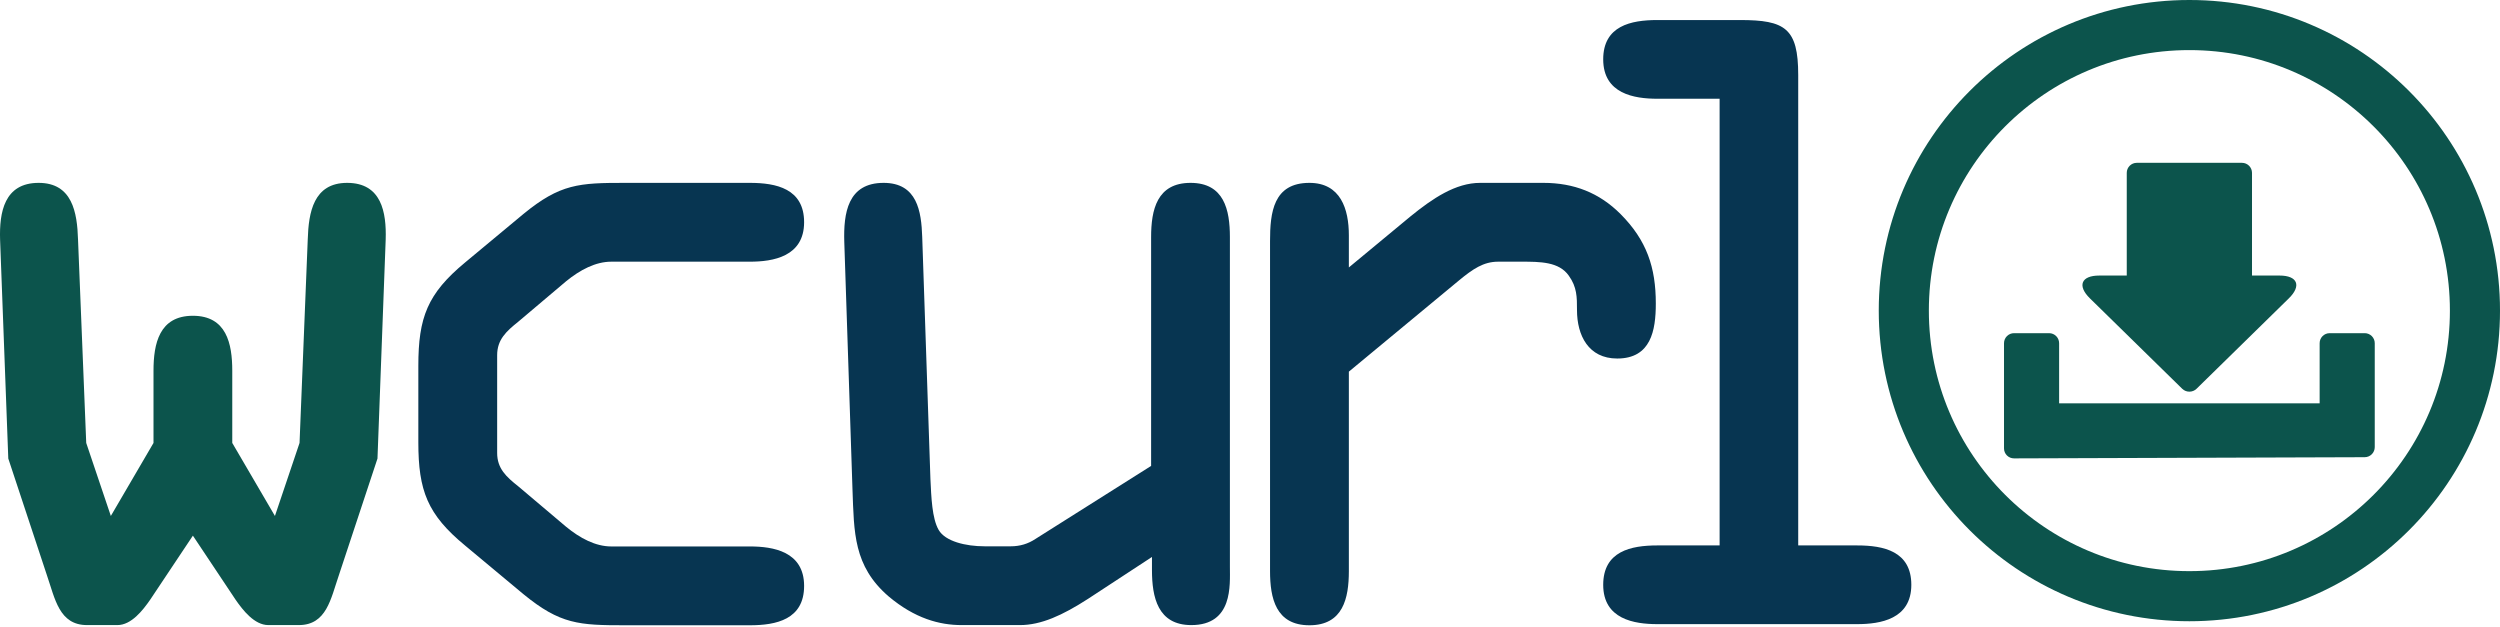
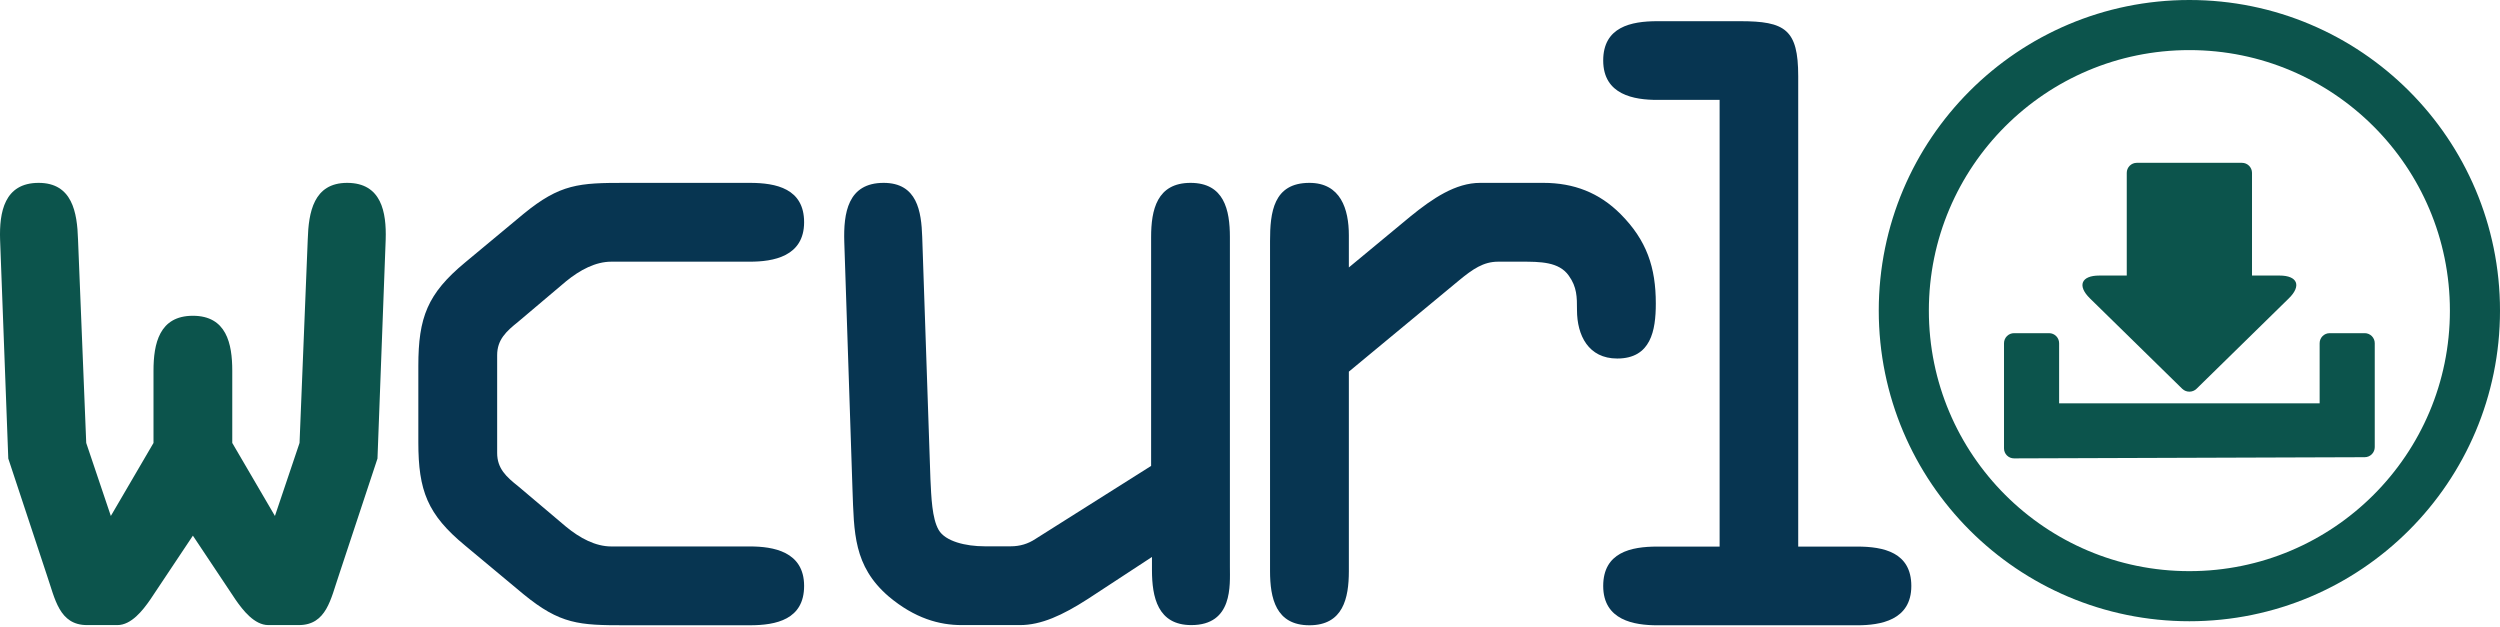
<svg xmlns="http://www.w3.org/2000/svg" viewBox="0 0 998 250">
  <path fill="#0c544c" d="m92.721 148.003c0-10.809-2.293-21.944-15.721-21.944s-15.721 11.135-15.721 21.943v28.822l-17.031 29.15-9.826-29.15-3.275-81.224c-.328-10.809-2.293-22.6-15.721-22.6-13.756 0-15.721 11.79-15.394 22.599l3.275 87.448 15.394 46.508c3.275 9.499 4.913 19.98 16.049 19.98h12.118c5.568 0 10.153-5.896 13.1-10.154l17.032-25.547 17.031 25.547c2.948 4.258 7.533 10.153 13.1 10.153h12.12c11.135 0 12.773-10.48 16.048-19.979l15.393-46.508 3.276-87.448c.327-10.808-1.638-22.599-15.394-22.599-13.428 0-15.394 11.79-15.721 22.599l-3.275 81.225-9.826 29.15-17.031-29.15z" />
  <g fill="#073551">
    <path d="m167 176.547c0 19.33 3.619 28.824 18.691 41.256l23.247 19.373c14.732 12.092 22.268 12.432 40.618 12.432h49.815c10.474 0 21.629-2.299 21.629-15.71 0-13.795-12.432-15.754-21.629-15.754h-55.35c-6.258 0-12.475-3.278-18.052-7.877l-18.99-16.051c-4.938-3.917-8.515-7.196-8.515-13.412v-39c0-6.216 3.577-9.495 8.516-13.454l18.989-16.052c5.577-4.555 11.794-7.834 18.052-7.834h55.35c9.197 0 21.629-2 21.629-15.753 0-13.412-11.155-15.711-21.629-15.711h-49.815c-18.35 0-25.886.34-40.618 12.432l-23.247 19.33c-15.071 12.475-18.691 21.97-18.691 41.3z" />
    <path d="m490.976 94.62c0-10.81-2.299-21.62-15.705-21.62-13.449 0-15.747 10.81-15.747 21.62v91.375l-46.177 29.153q-4.404 2.937-9.83 2.937h-10.47c-7.534 0-15.705-1.958-18.344-6.554-2.638-4.554-2.936-13.109-3.277-20.301l-3.277-96.61c-.339-10.172-1.957-21.62-15.406-21.62-14.385 0-16.045 12.13-15.705 23.578l3.277 98.908c.639 17.023.341 30.472 14.428 42.602 10.47 8.81 20.3 11.448 29.153 11.448h23.238c8.511 0 17.023-3.915 27.195-10.47l25.536-16.725v5.234c0 10.81 2.298 21.961 15.704 21.961 16.726 0 15.407-16.045 15.407-23.237z" />
    <path d="m507 227.98c0 10.814 2.3 21.628 15.71 21.628 13.455 0 15.754-10.814 15.754-21.629v-79.618l43.897-36.361c5.577-4.599 9.835-7.537 15.71-7.537h9.197c7.536 0 15.072 0 18.99 5.578 3.278 4.556 3.278 8.515 3.278 13.752 0 10.133 4.598 19.33 16.051 19.33 13.455 0 15.413-11.155 15.413-21.97 0-14.39-3.619-25.205-14.093-35.722-8.515-8.514-18.649-12.431-30.783-12.431h-25.248c-9.835 0-18.99 6.216-27.845 13.412l-24.567 20.351v-12.815c0-10.474-3.278-20.948-15.753-20.948-14.391 0-15.711 11.794-15.711 23.247z" />
-     <path d="m717.848 29.939c0-18.665-5.23-21.939-23.214-21.939h-33.036c-10.501 0-21.598 2.296-21.598 15.689 0 13.775 12.415 15.73 21.598 15.73h24.872v178.315h-24.872c-10.501 0-21.598 2.296-21.598 15.731 0 13.733 12.415 15.689 21.598 15.689h79.804c9.183 0 21.598-1.956 21.598-15.689 0-13.435-11.097-15.73-21.598-15.73h-23.554z" />
+     <path d="m717.848 30.399c0-18.665-5.23-21.939-23.214-21.939h-33.036c-10.501 0-21.598 2.296-21.598 15.689 0 13.775 12.415 15.73 21.598 15.73h24.872v178.315h-24.872c-10.501 0-21.598 2.296-21.598 15.731 0 13.733 12.415 15.689 21.598 15.689h79.804c9.183 0 21.598-1.956 21.598-15.689 0-13.435-11.097-15.73-21.598-15.73h-23.554z" />
  </g>
  <path fill="none" stroke="#0c544c" stroke-width="20" d="m988 124c0 62.96-51.04 114-114 114s-114-51.04-114-114 51.04-114 114-114 114 51.04 114 114z" />
  <path fill="#0c544c" fill-rule="evenodd" d="m800 137.007c0-2.213 1.8-4.007 4.01-4.007h13.98a4.006 4.006 0 0 1 4.01 3.997v24.003h104v-24.003c0-2.208 1.8-3.997 4.01-3.997h13.98a4.007 4.007 0 0 1 4.01 4.009v41.482a4.02 4.02 0 0 1-3.997 4.023l-140.006 0.473a3.986 3.986 0 0 1-3.997-3.994z" />
  <path fill="#0c544c" fill-rule="evenodd" d="m849 68.993a4 4 0 0 1 4.007-3.993h41.986a4.003 4.003 0 0 1 4.007 3.993v41.007h11c7.18 0 8.843 4.072 3.711 9.099l-36.847 36.095c-1.582 1.55-4.15 1.547-5.728 0l-36.847-36.094c-5.13-5.025-3.464-9.099 3.712-9.099h10.999z" />
</svg>
